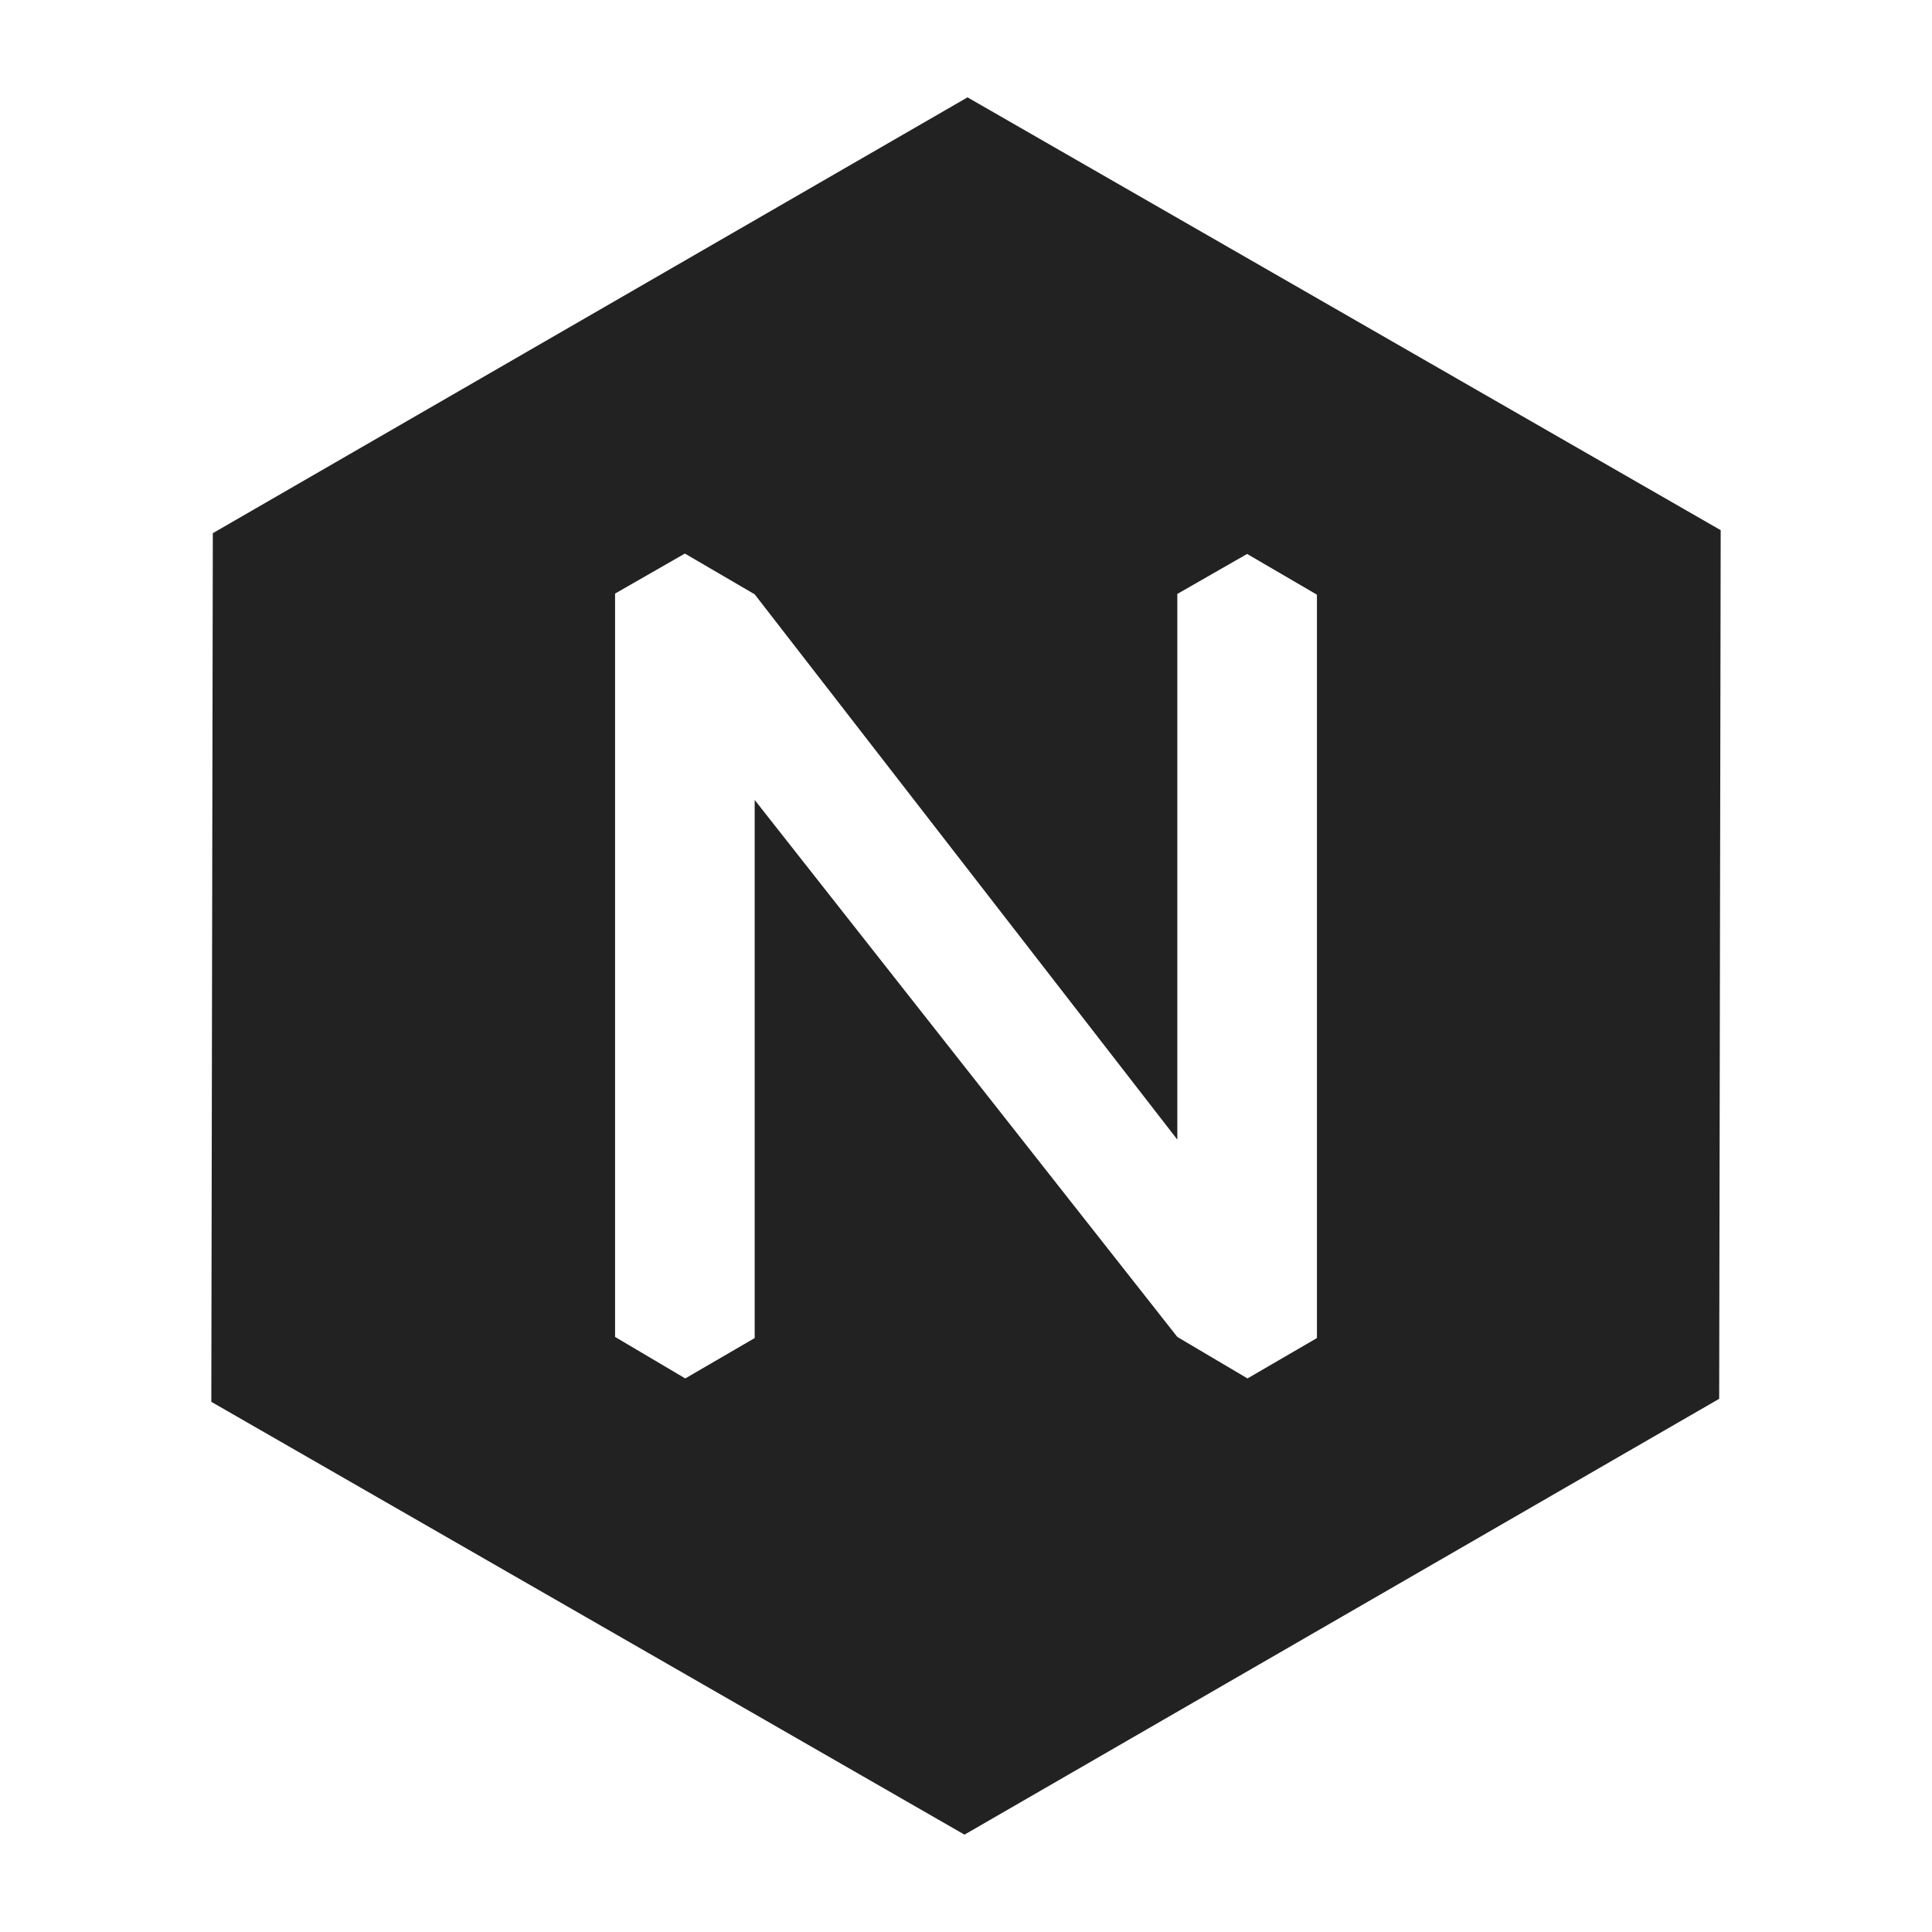
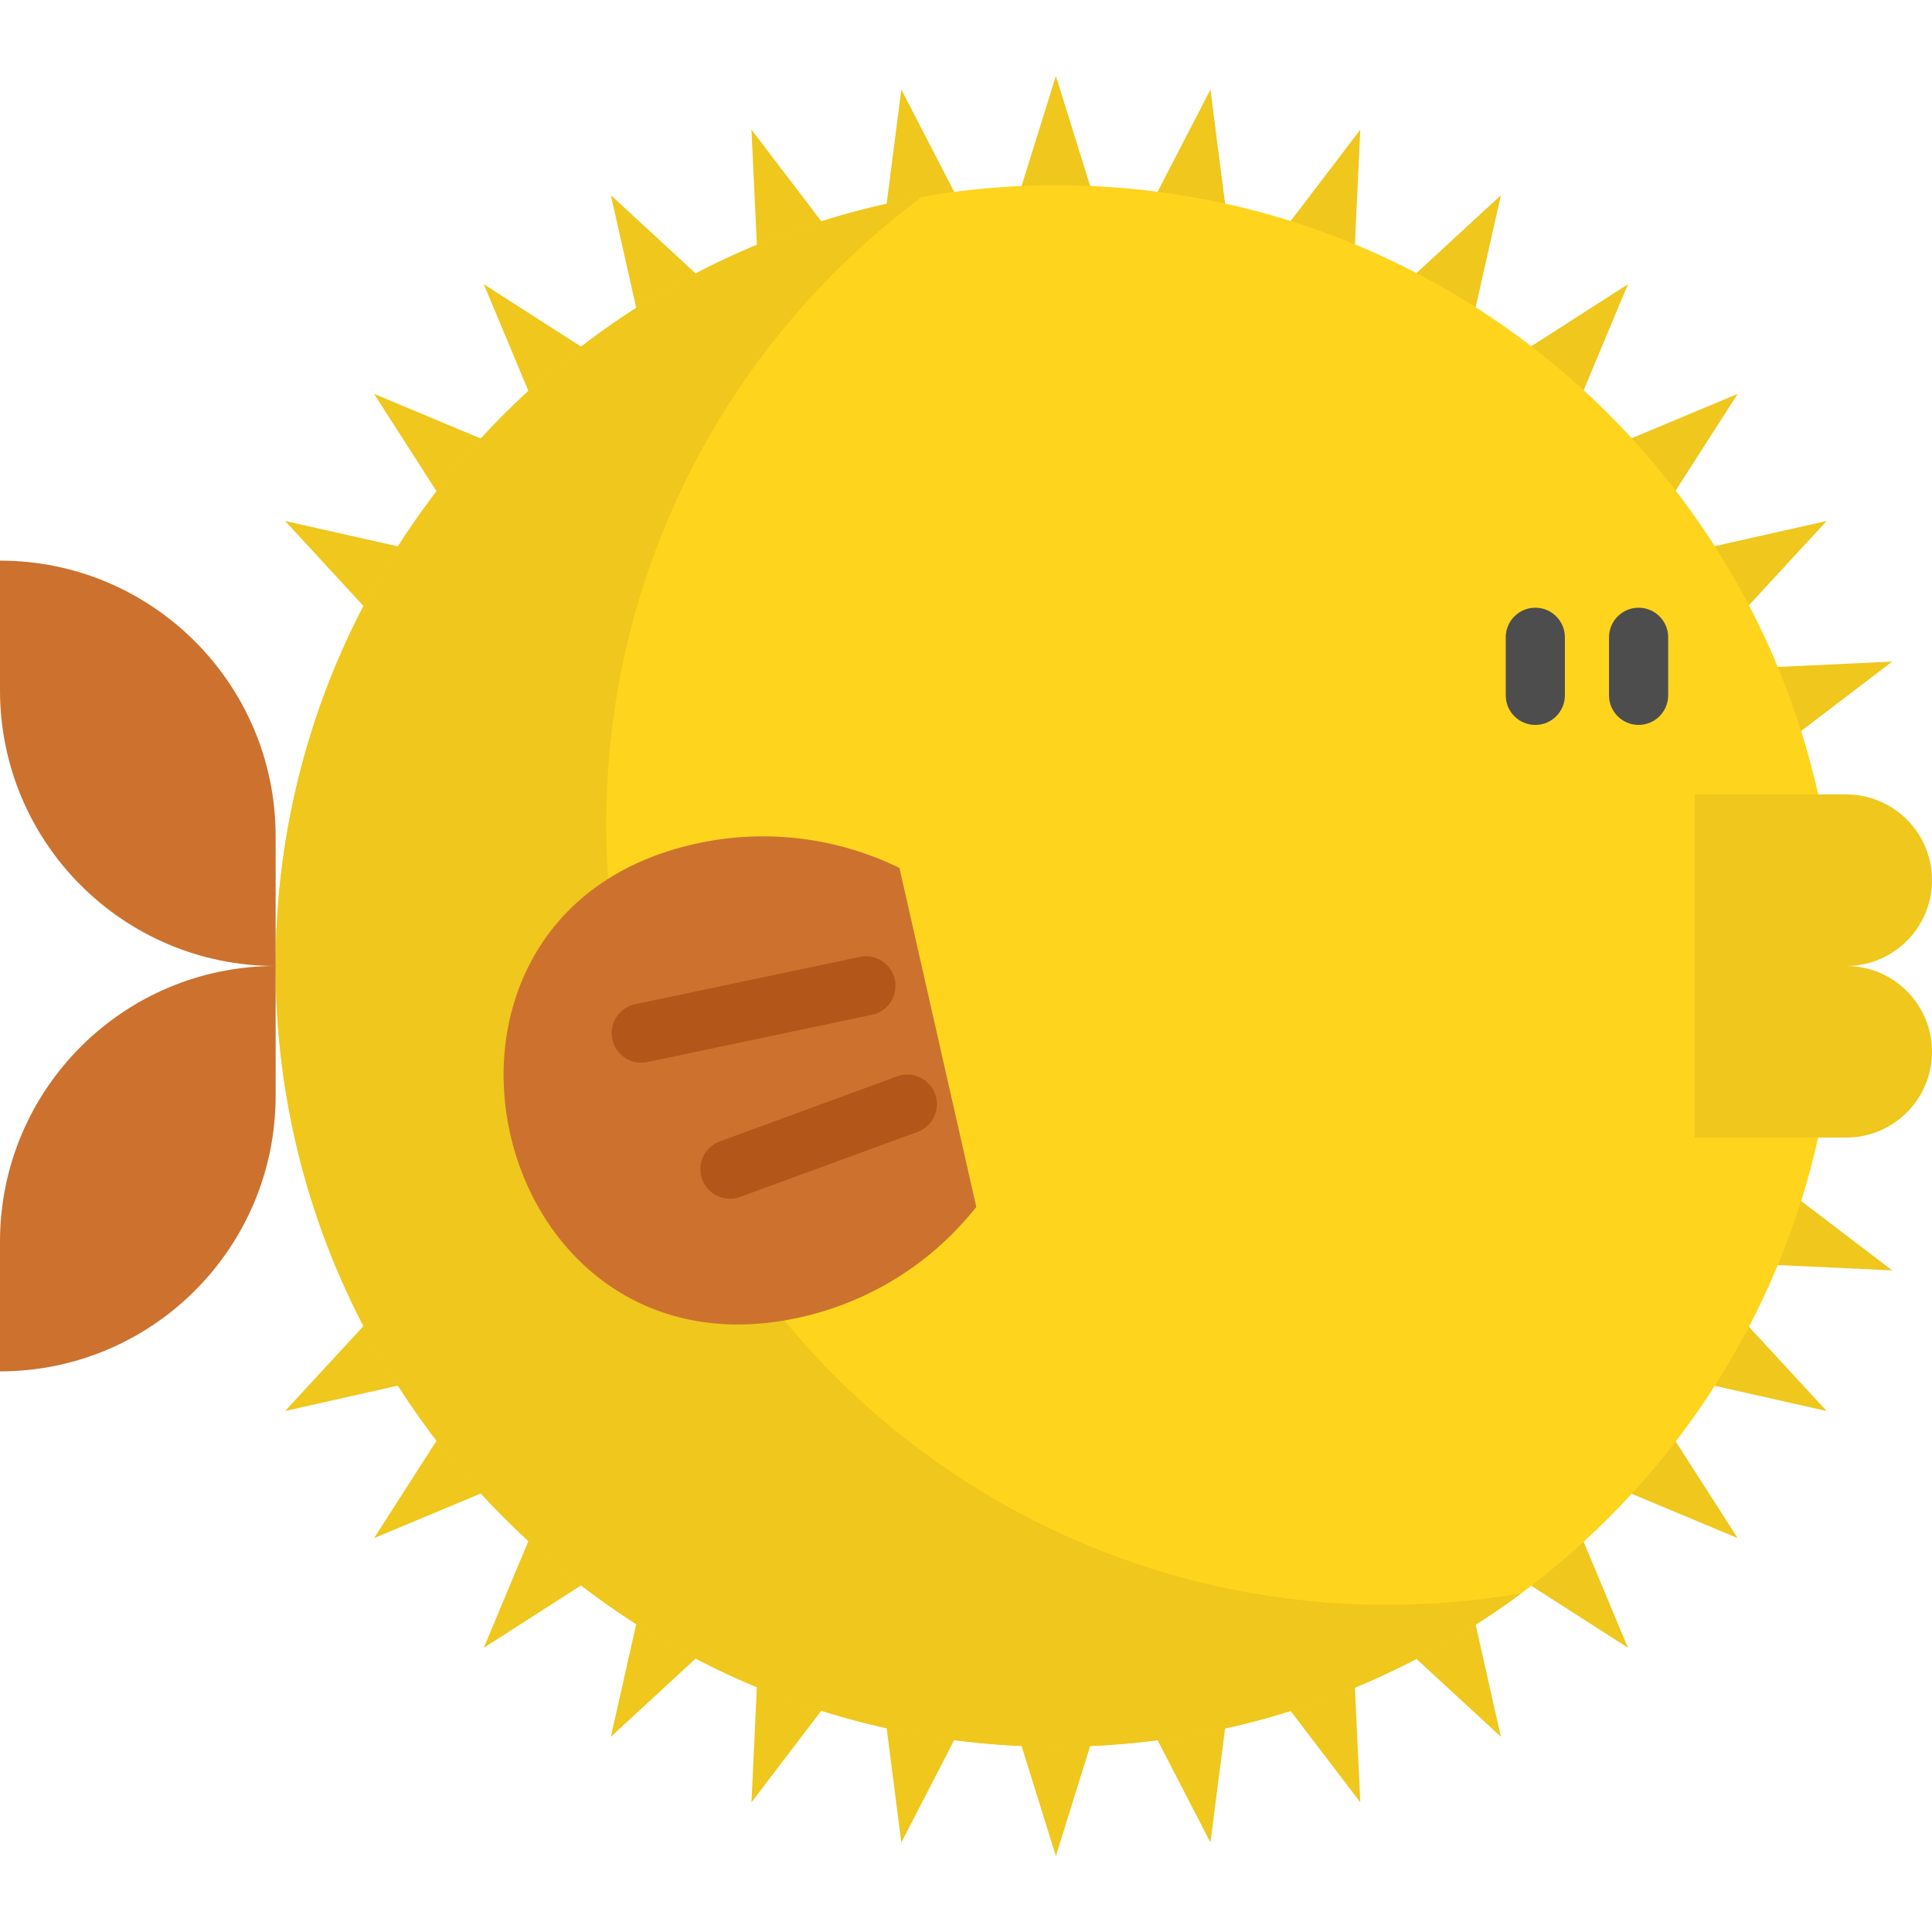
- <svg xmlns="http://www.w3.org/2000/svg" xml:space="preserve" enable-background="new 0 0 512 512" viewBox="0 0 512 512" height="512px" width="512px" y="0px" x="0px" id="NexT" version="1.1">
-   <defs id="defs3388" />
-   <path style="fill:#222222;fill-opacity:1" id="path3384" d="M 256.4,25.8 56.4,141.3 56,371.5 255.6,486.2 455.6,370.7 456,140.5 Z m 92.6,328.8 -18.4,10.7 -18.6,-11 0,0 -112,-142.3 0,142.6 -18.4,10.7 -18.6,-11 0,-197 18.5,-10.6 18.5,10.8 0,0 112,144.5 0,-144.6 18.5,-10.6 18.5,10.8 z" />
+ <svg xmlns="http://www.w3.org/2000/svg" version="1.1" id="Layer_1" x="0px" y="0px" viewBox="0 0 511.999 511.999" style="enable-background:new 0 0 511.999 511.999;" xml:space="preserve">
+   <g>
+     <polygon style="fill:#EFC71D;" points="271.851,45.683 279.816,20.134 287.783,45.683 290.266,53.649 269.367,53.649  " />
+     <polygon style="fill:#EFC71D;" points="287.783,466.315 279.816,491.865 271.851,466.315 269.367,458.35 290.266,458.35  " />
+     <polygon style="fill:#EFC71D;" points="235.451,50.261 238.859,23.717 251.14,47.495 254.97,54.909 234.388,58.538  " />
+     <polygon style="fill:#EFC71D;" points="324.183,461.738 320.774,488.282 308.493,464.504 304.664,457.09 325.245,453.461  " />
+     <polygon style="fill:#EFC71D;" points="200.399,61.092 199.146,34.358 215.369,55.642 220.427,62.279 200.79,69.427  " />
+     <polygon style="fill:#EFC71D;" points="359.235,450.907 360.488,477.641 344.264,456.357 339.205,449.72 358.844,442.573  " />
+     <polygon style="fill:#EFC71D;" points="167.759,77.843 161.884,51.733 181.557,69.877 187.691,75.534 169.592,85.983  " />
+     <polygon style="fill:#EFC71D;" points="391.873,434.156 397.75,460.266 378.076,442.122 371.943,436.465 390.042,426.016  " />
+     <polygon style="fill:#EFC71D;" points="138.526,100.009 128.205,75.316 150.73,89.768 157.753,94.273 141.744,107.707  " />
+     <polygon style="fill:#EFC71D;" points="421.107,411.991 431.428,436.683 408.903,422.231 401.88,417.726 417.89,404.292  " />
+     <polygon style="fill:#EFC71D;" points="113.585,126.913 99.133,104.388 123.826,114.708 131.523,117.927 118.09,133.936  " />
+     <polygon style="fill:#EFC71D;" points="446.048,385.086 460.5,407.611 435.808,397.291 428.109,394.072 441.543,378.063  " />
+     <polygon style="fill:#EFC71D;" points="93.695,157.739 75.55,138.067 101.66,143.943 109.801,145.775 99.351,163.874  " />
+     <polygon style="fill:#EFC71D;" points="465.939,354.259 484.082,373.932 457.973,368.056 449.833,366.224 460.282,348.125  " />
+     <polygon style="fill:#EFC71D;" points="480.173,320.447 501.458,336.671 474.725,335.417 466.39,335.026 473.537,315.388  " />
+     <polygon style="fill:#EFC71D;" points="474.725,176.582 501.458,175.328 480.173,191.552 473.537,196.611 466.39,176.973  " />
+     <polygon style="fill:#EFC71D;" points="101.66,368.056 75.55,373.932 93.695,354.259 99.351,348.125 109.801,366.224  " />
+     <polygon style="fill:#EFC71D;" points="457.973,143.943 484.082,138.067 465.939,157.739 460.282,163.874 449.833,145.775  " />
+     <polygon style="fill:#EFC71D;" points="123.826,397.291 99.133,407.611 113.585,385.086 118.09,378.063 131.523,394.072  " />
+     <polygon style="fill:#EFC71D;" points="435.808,114.708 460.5,104.388 446.048,126.913 441.543,133.936 428.109,117.927  " />
+     <polygon style="fill:#EFC71D;" points="150.73,422.231 128.205,436.683 138.526,411.991 141.744,404.292 157.753,417.726  " />
+     <polygon style="fill:#EFC71D;" points="408.903,89.768 431.428,75.316 421.107,100.009 417.89,107.707 401.88,94.273  " />
+     <polygon style="fill:#EFC71D;" points="181.557,442.122 161.884,460.266 167.759,434.156 169.592,426.016 187.691,436.465  " />
+     <polygon style="fill:#EFC71D;" points="378.076,69.877 397.75,51.733 391.873,77.843 390.042,85.983 371.943,75.534  " />
+     <polygon style="fill:#EFC71D;" points="215.369,456.357 199.146,477.641 200.399,450.907 200.79,442.573 220.427,449.72  " />
+     <polygon style="fill:#EFC71D;" points="344.264,55.642 360.488,34.358 359.235,61.092 358.844,69.427 339.205,62.279  " />
+     <polygon style="fill:#EFC71D;" points="251.14,464.504 238.859,488.282 235.451,461.738 234.388,453.461 254.97,457.09  " />
+     <polygon style="fill:#EFC71D;" points="308.493,47.495 320.774,23.717 324.183,50.261 325.245,58.538 304.664,54.909  " />
+   </g>
+   <path style="fill:#FFD41D;" d="M481.846,301.462c-20.714,92.401-103.237,161.447-201.889,161.447  c-114.271-0.001-206.909-92.639-206.909-206.91S165.686,49.091,279.957,49.091c98.653,0,181.176,69.046,201.889,161.447" />
+   <path style="fill:#EFC71D;" d="M367.563,425.294c-114.27,0-206.909-92.639-206.909-206.909c0-68.11,32.915-128.529,83.702-166.232  C147.051,69.03,73.049,153.87,73.049,255.999c0,114.271,92.639,206.909,206.909,206.909c46.16,0,88.788-15.119,123.206-40.672  C391.596,424.244,379.702,425.294,367.563,425.294z" />
+   <g>
+     <path style="fill:#CC722E;" d="M73.049,255.999L73.049,255.999v-34.376c0-40.344-32.705-73.049-73.049-73.049l0,0v34.376   C0,223.294,32.705,255.999,73.049,255.999z" />
+     <path style="fill:#CC722E;" d="M0,363.423L0,363.423v-34.376c0-40.342,32.705-73.048,73.049-73.048l0,0v34.376   C73.049,330.719,40.344,363.423,0,363.423z" />
+     <path style="fill:#CC722E;" d="M258.73,319.864c-11.285,14.232-27.314,24.858-46.404,29.184c-1.202,0.272-2.393,0.512-3.594,0.731   c-79.851,14.482-106.684-103.8-28.39-125.189c1.17-0.324,2.351-0.616,3.553-0.888c19.09-4.326,38.149-1.661,54.471,6.311" />
+   </g>
+   <path style="fill:#EFC71D;" d="M449.121,301.46h40.148c12.553,0,22.73-10.176,22.73-22.73l0,0c0-12.553-10.176-22.73-22.73-22.73  h-14.026h14.026c12.553,0,22.73-10.176,22.73-22.73l0,0c0-12.553-10.176-22.73-22.73-22.73h-40.148" />
+   <g>
+     <path style="fill:#4D4D4D;" d="M406.872,192.11c-4.328,0-7.837-3.509-7.837-7.837v-15.386c0-4.328,3.509-7.837,7.837-7.837   s7.837,3.509,7.837,7.837v15.386C414.708,188.601,411.2,192.11,406.872,192.11z" />
+     <path style="fill:#4D4D4D;" d="M434.245,192.11c-4.328,0-7.837-3.509-7.837-7.837v-15.386c0-4.328,3.509-7.837,7.837-7.837   c4.328,0,7.837,3.509,7.837,7.837v15.386C442.082,188.601,438.573,192.11,434.245,192.11z" />
+   </g>
+   <g>
+     <path style="fill:#B25719;" d="M169.918,281.635c-3.628,0-6.884-2.533-7.661-6.224c-0.891-4.235,1.819-8.392,6.054-9.283   l59.556-12.539c4.231-0.889,8.391,1.818,9.283,6.054c0.891,4.235-1.819,8.392-6.054,9.283l-59.556,12.539   C170.997,281.58,170.453,281.635,169.918,281.635z" />
+     <path style="fill:#B25719;" d="M193.436,317.683c-3.195,0-6.195-1.968-7.358-5.141c-1.49-4.064,0.597-8.566,4.659-10.056   l47.018-17.24c4.063-1.49,8.565,0.597,10.056,4.659c1.49,4.064-0.597,8.566-4.659,10.056l-47.018,17.24   C195.243,317.528,194.331,317.683,193.436,317.683z" />
+   </g>
+   <g>
+ </g>
+   <g>
+ </g>
+   <g>
+ </g>
+   <g>
+ </g>
+   <g>
+ </g>
+   <g>
+ </g>
+   <g>
+ </g>
+   <g>
+ </g>
+   <g>
+ </g>
+   <g>
+ </g>
+   <g>
+ </g>
+   <g>
+ </g>
+   <g>
+ </g>
+   <g>
+ </g>
+   <g>
+ </g>
</svg>
